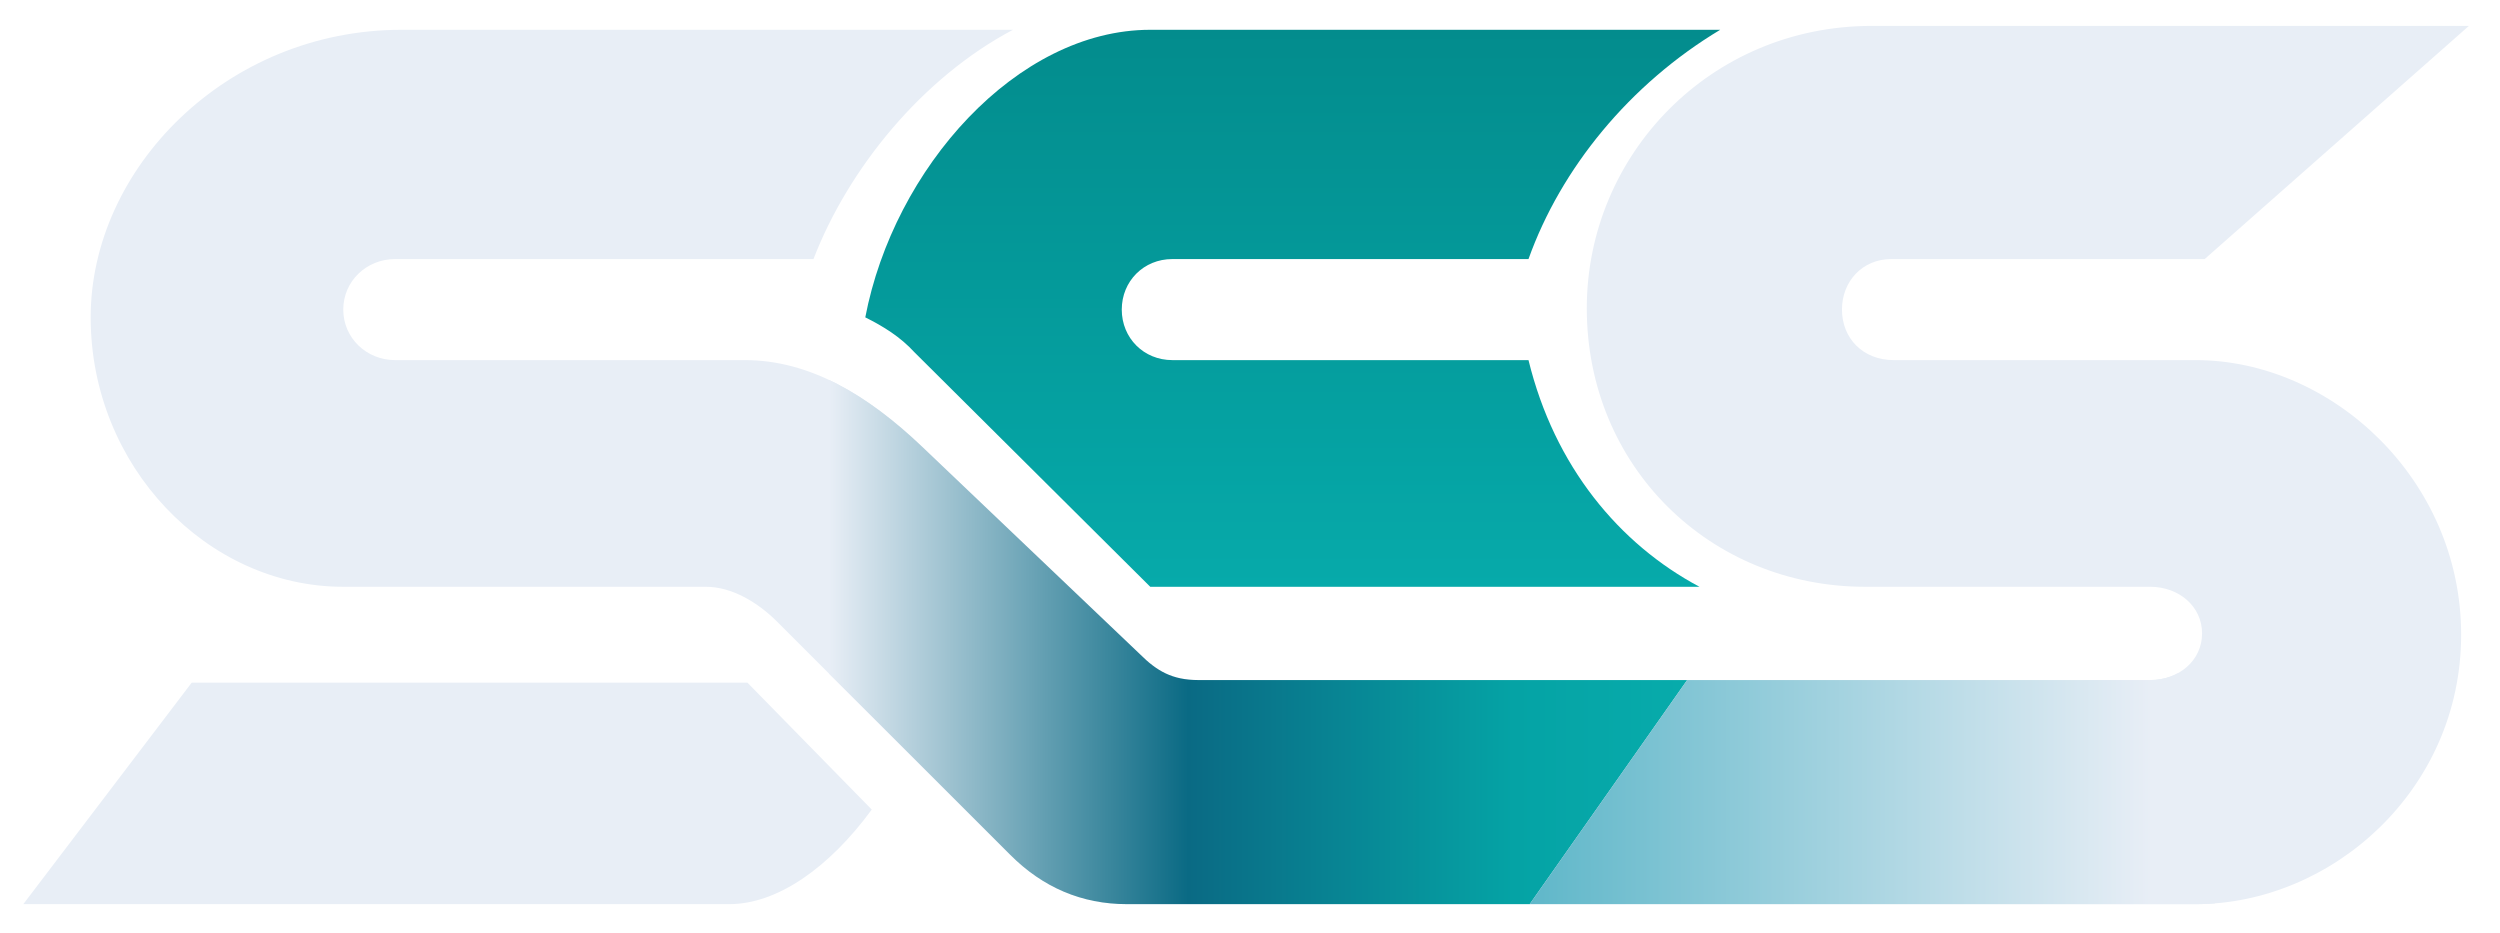
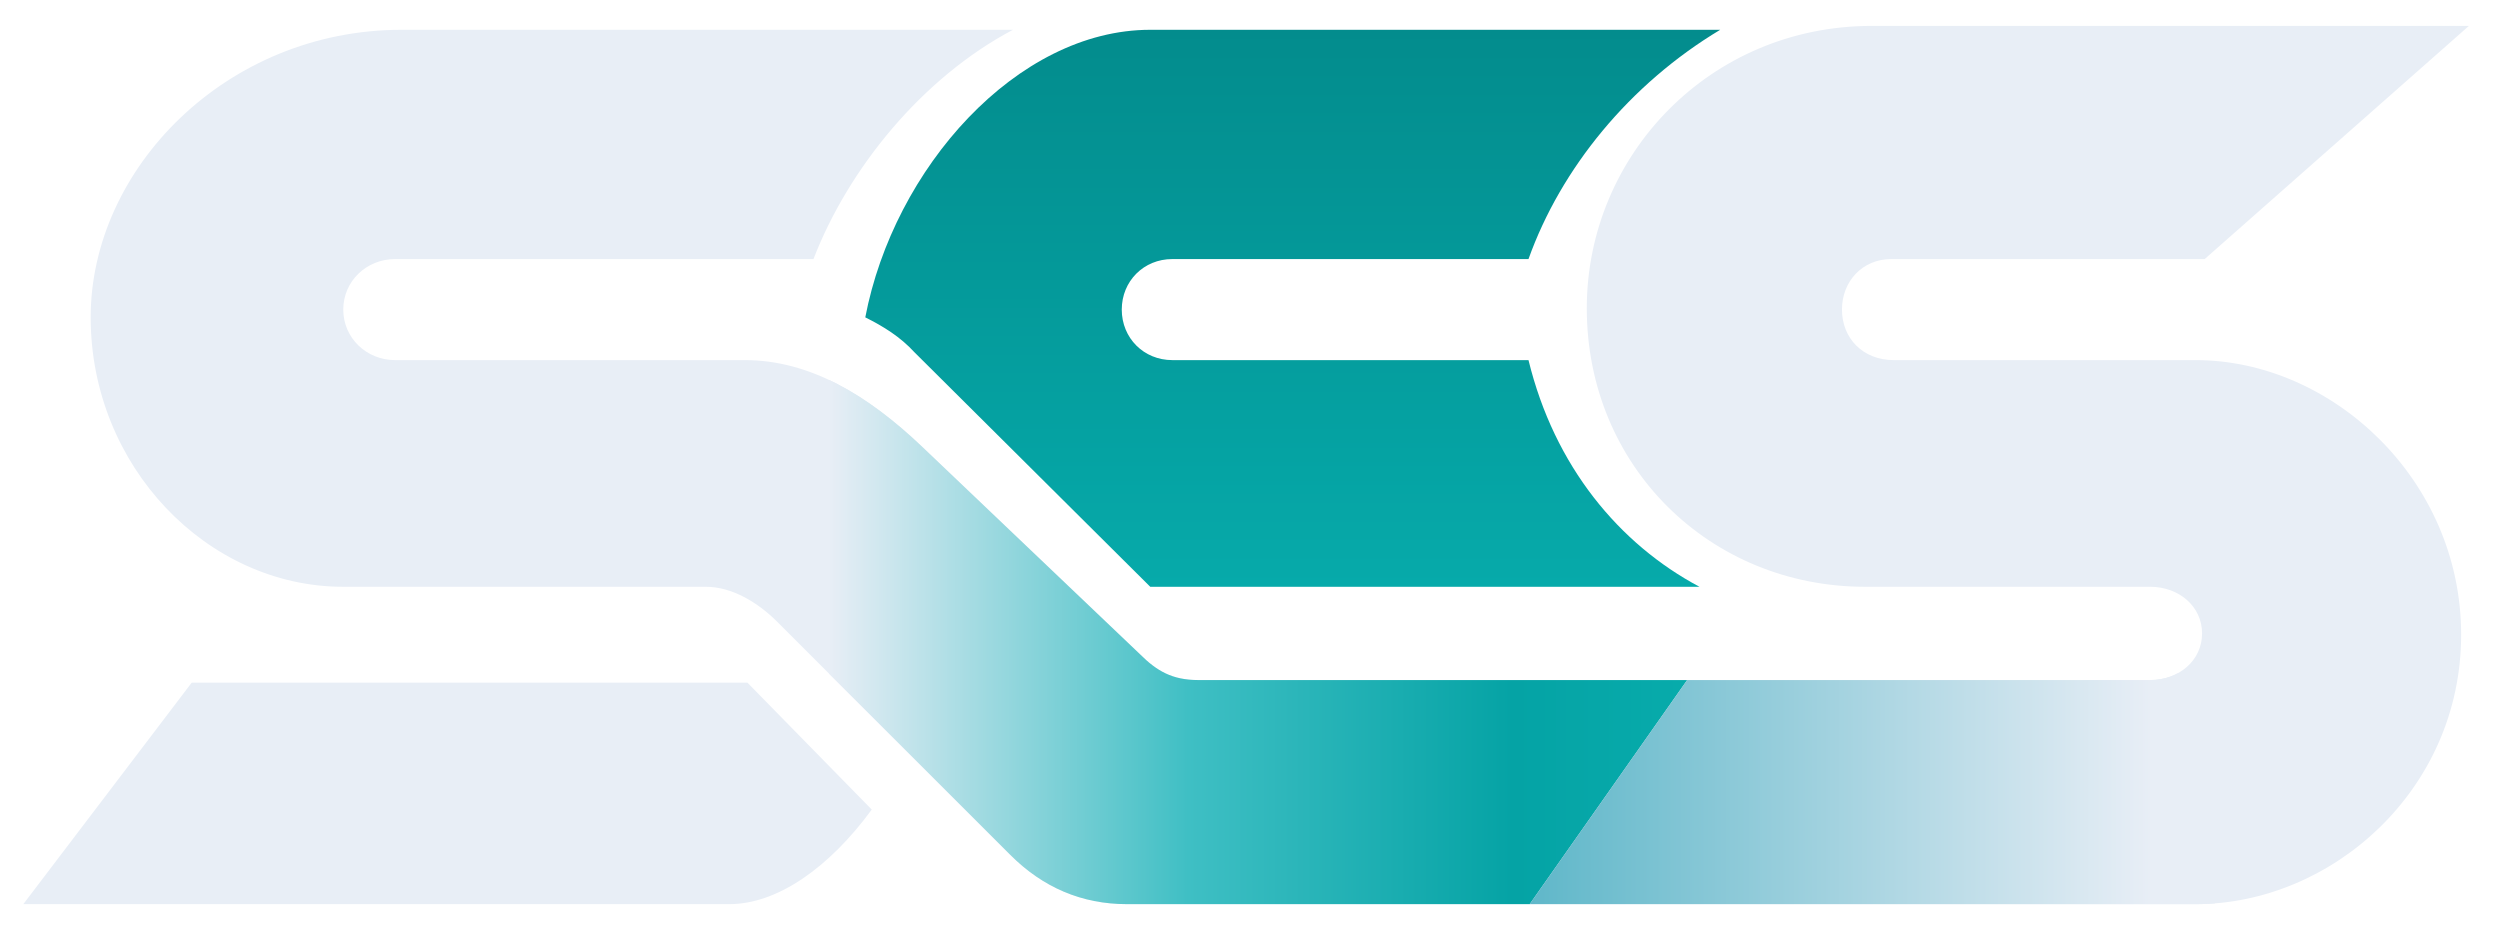
<svg xmlns="http://www.w3.org/2000/svg" viewBox="0 640 1930 720" role="img" aria-label="SES Labs">
  <defs>
    <linearGradient id="e-d" x1="0" y1="663" x2="0" y2="1093" gradientUnits="userSpaceOnUse">
      <stop offset="0" stop-color="#038C8D" />
      <stop offset="1" stop-color="#06AAAA" />
    </linearGradient>
    <linearGradient id="sweep-d" x1="640" y1="0" x2="1300" y2="0" gradientUnits="userSpaceOnUse">
      <stop offset="0" stop-color="#E8EEF6" />
-       <stop offset=".42" stop-color="#0A6A84" />
+       <stop offset=".42" stop-color="#3FBFC4" />
      <stop offset=".8" stop-color="#05A3A5" />
      <stop offset="1" stop-color="#07ABAB" />
    </linearGradient>
    <linearGradient id="tail-d" x1="1180" y1="0" x2="1660" y2="0" gradientUnits="userSpaceOnUse">
      <stop offset="0" stop-color="#5FB7C9" />
      <stop offset="1" stop-color="#E8EEF6" />
    </linearGradient>
    <clipPath id="body-d">
      <path id="bodyPath-d" d="M310 663 L782 663 C712 700 655 770 628 840 L305 840 C283 840 265 857 265 879 C265 901 283 918 305 918 L575 918 C625 918 670 945 712 985 L880 1145 C893 1158 905 1165 925 1165 L1660 1165 C1682 1165 1700 1150 1700 1129 C1700 1108 1682 1093 1660 1093 L1440 1093 C1320 1093 1225 1000 1225 878 C1225 760 1320 660 1445 660 L1906 660 L1702 840 L1460 840 C1438 840 1422 857 1422 879 C1422 901 1438 918 1462 918 L1695 918 C1800 918 1900 1010 1900 1130 C1900 1250 1800 1338 1695 1338 L870 1338 C835 1338 805 1325 780 1300 L600 1120 C585 1105 565 1093 545 1093 L265 1093 C160 1093 70 1000 70 885 C70 770 175 663 310 663 Z" />
    </clipPath>
  </defs>
  <path d="M310 663 L782 663 C712 700 655 770 628 840 L305 840 C283 840 265 857 265 879 C265 901 283 918 305 918 L575 918 C625 918 670 945 712 985 L880 1145 C893 1158 905 1165 925 1165 L1660 1165 C1682 1165 1700 1150 1700 1129 C1700 1108 1682 1093 1660 1093 L1440 1093 C1320 1093 1225 1000 1225 878 C1225 760 1320 660 1445 660 L1906 660 L1702 840 L1460 840 C1438 840 1422 857 1422 879 C1422 901 1438 918 1462 918 L1695 918 C1800 918 1900 1010 1900 1130 C1900 1250 1800 1338 1695 1338 L870 1338 C835 1338 805 1325 780 1300 L600 1120 C585 1105 565 1093 545 1093 L265 1093 C160 1093 70 1000 70 885 C70 770 175 663 310 663 Z" fill="#E8EEF6" />
  <g clip-path="url(#body-d)">
    <polygon points="640,880 1306,1160 1176,1345 640,1345" fill="url(#sweep-d)" />
    <polygon points="1306,1160 1710,1160 1710,1345 1176,1345" fill="url(#tail-d)" />
  </g>
  <path d="M148 1167 L577 1167 L673 1265 C640 1310 600 1338 563 1338 L18 1338 Z" fill="#E8EEF6" />
  <path d="M888 663 L1328 663 C1258 705 1205 770 1180 840 L905 840 C883 840 866 857 866 879 C866 901 883 918 905 918 L1180 918 C1200 1000 1250 1060 1312 1093 L888 1093 L706 912 C695 900 682 892 668 885 C690 770 785 663 888 663 Z" fill="url(#e-d)" />
</svg>
